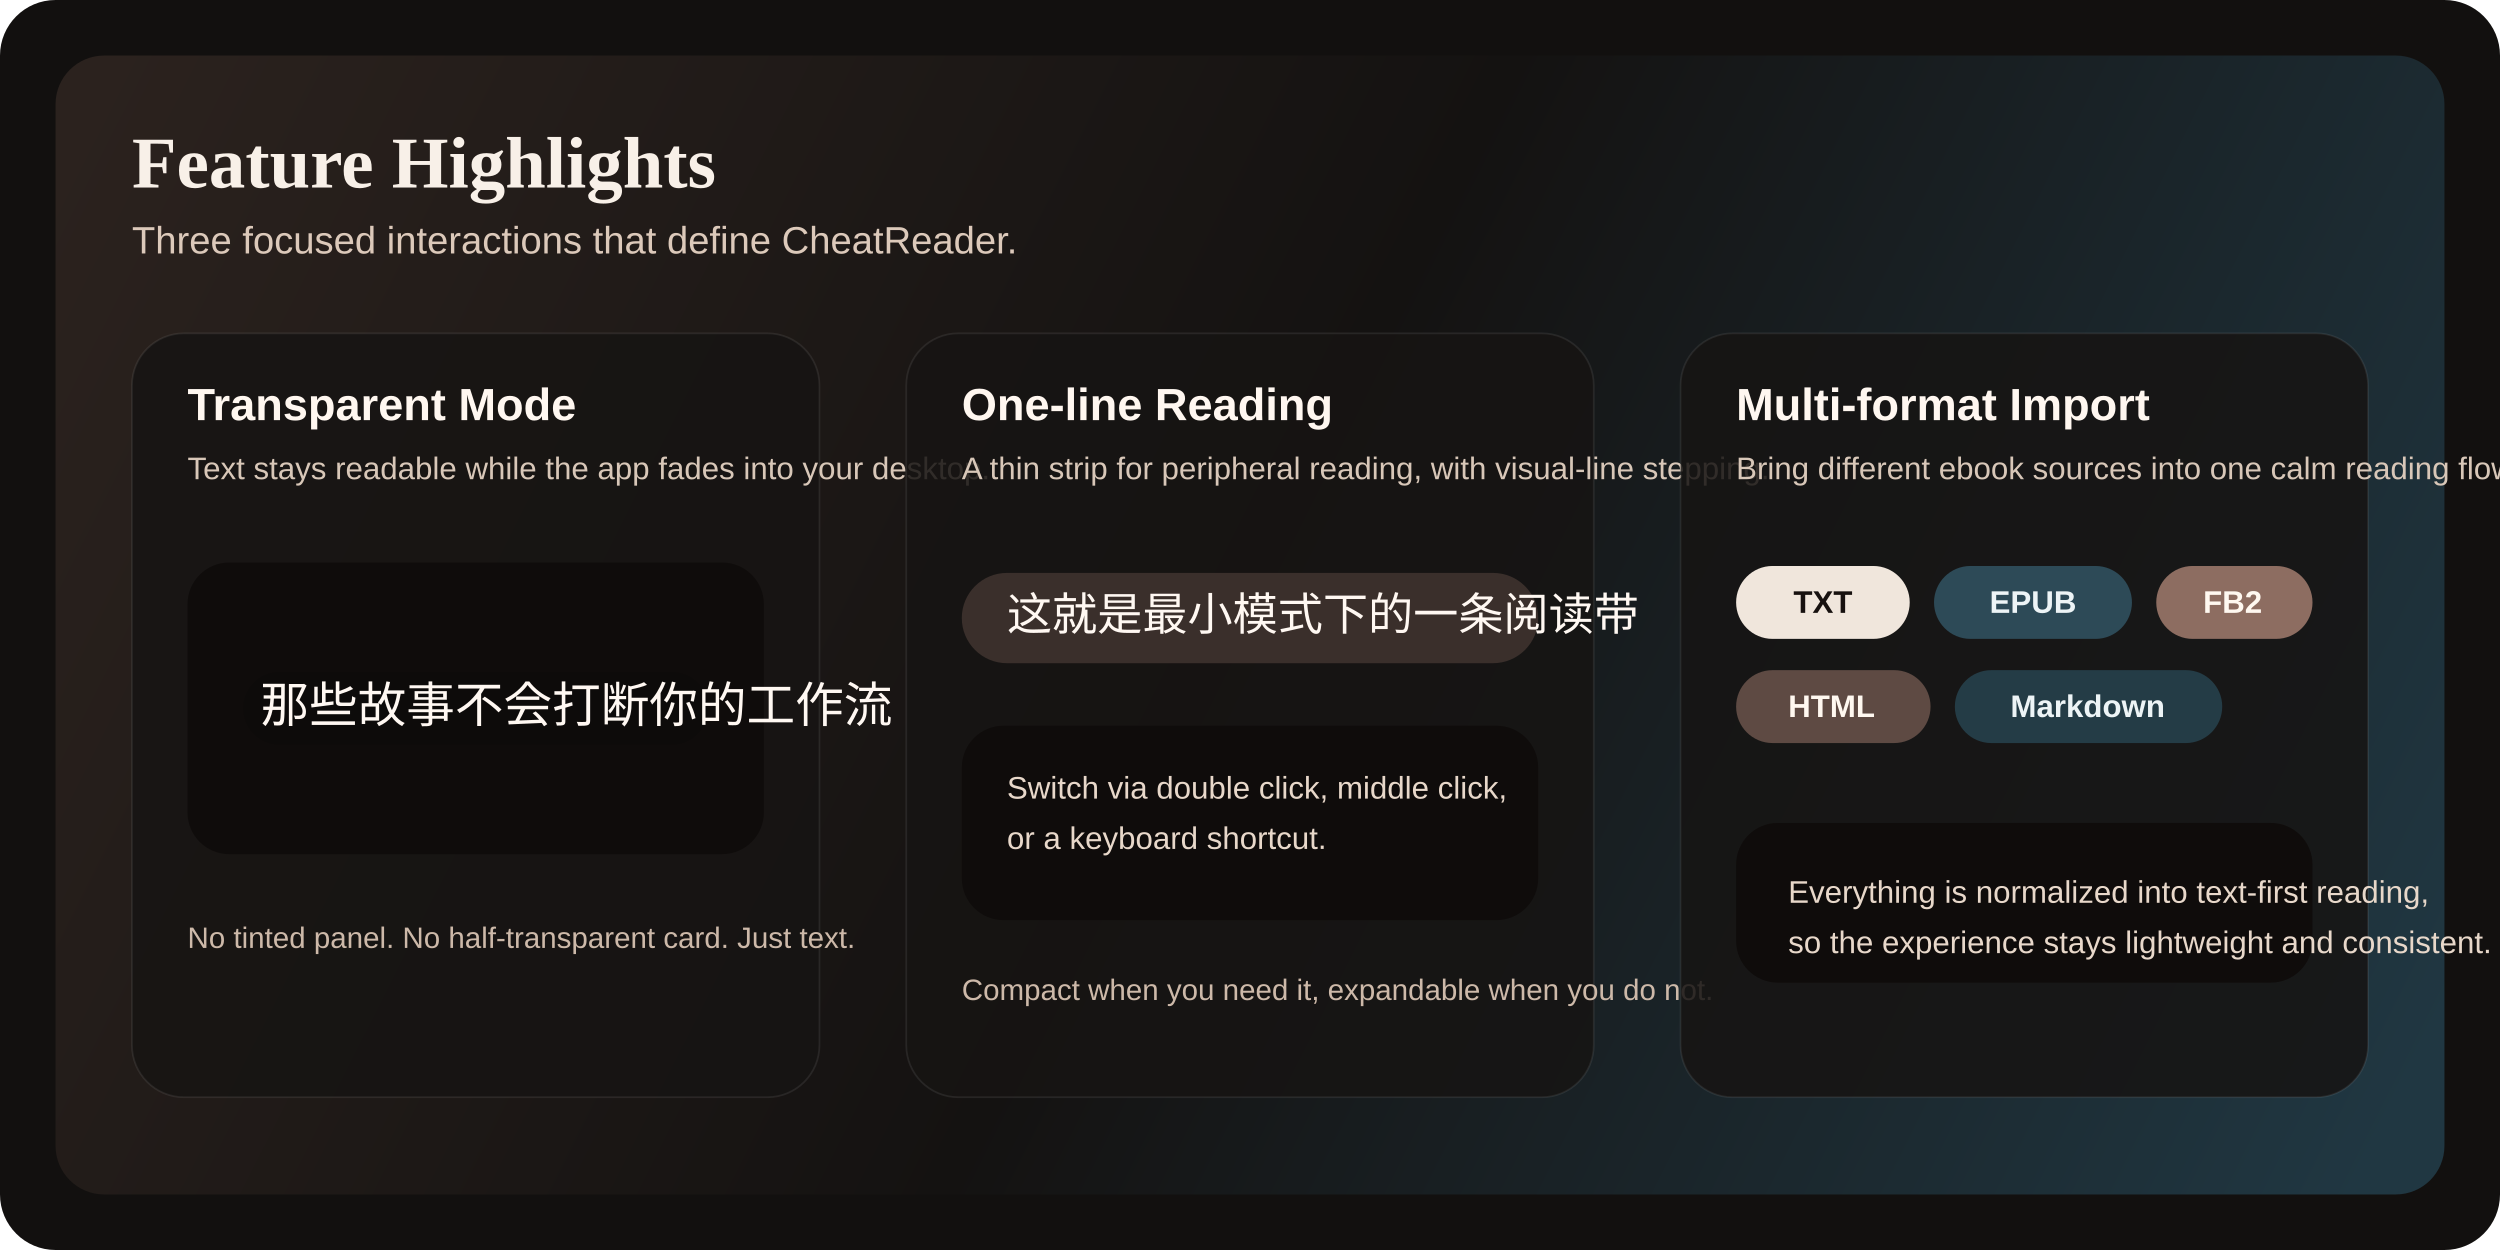
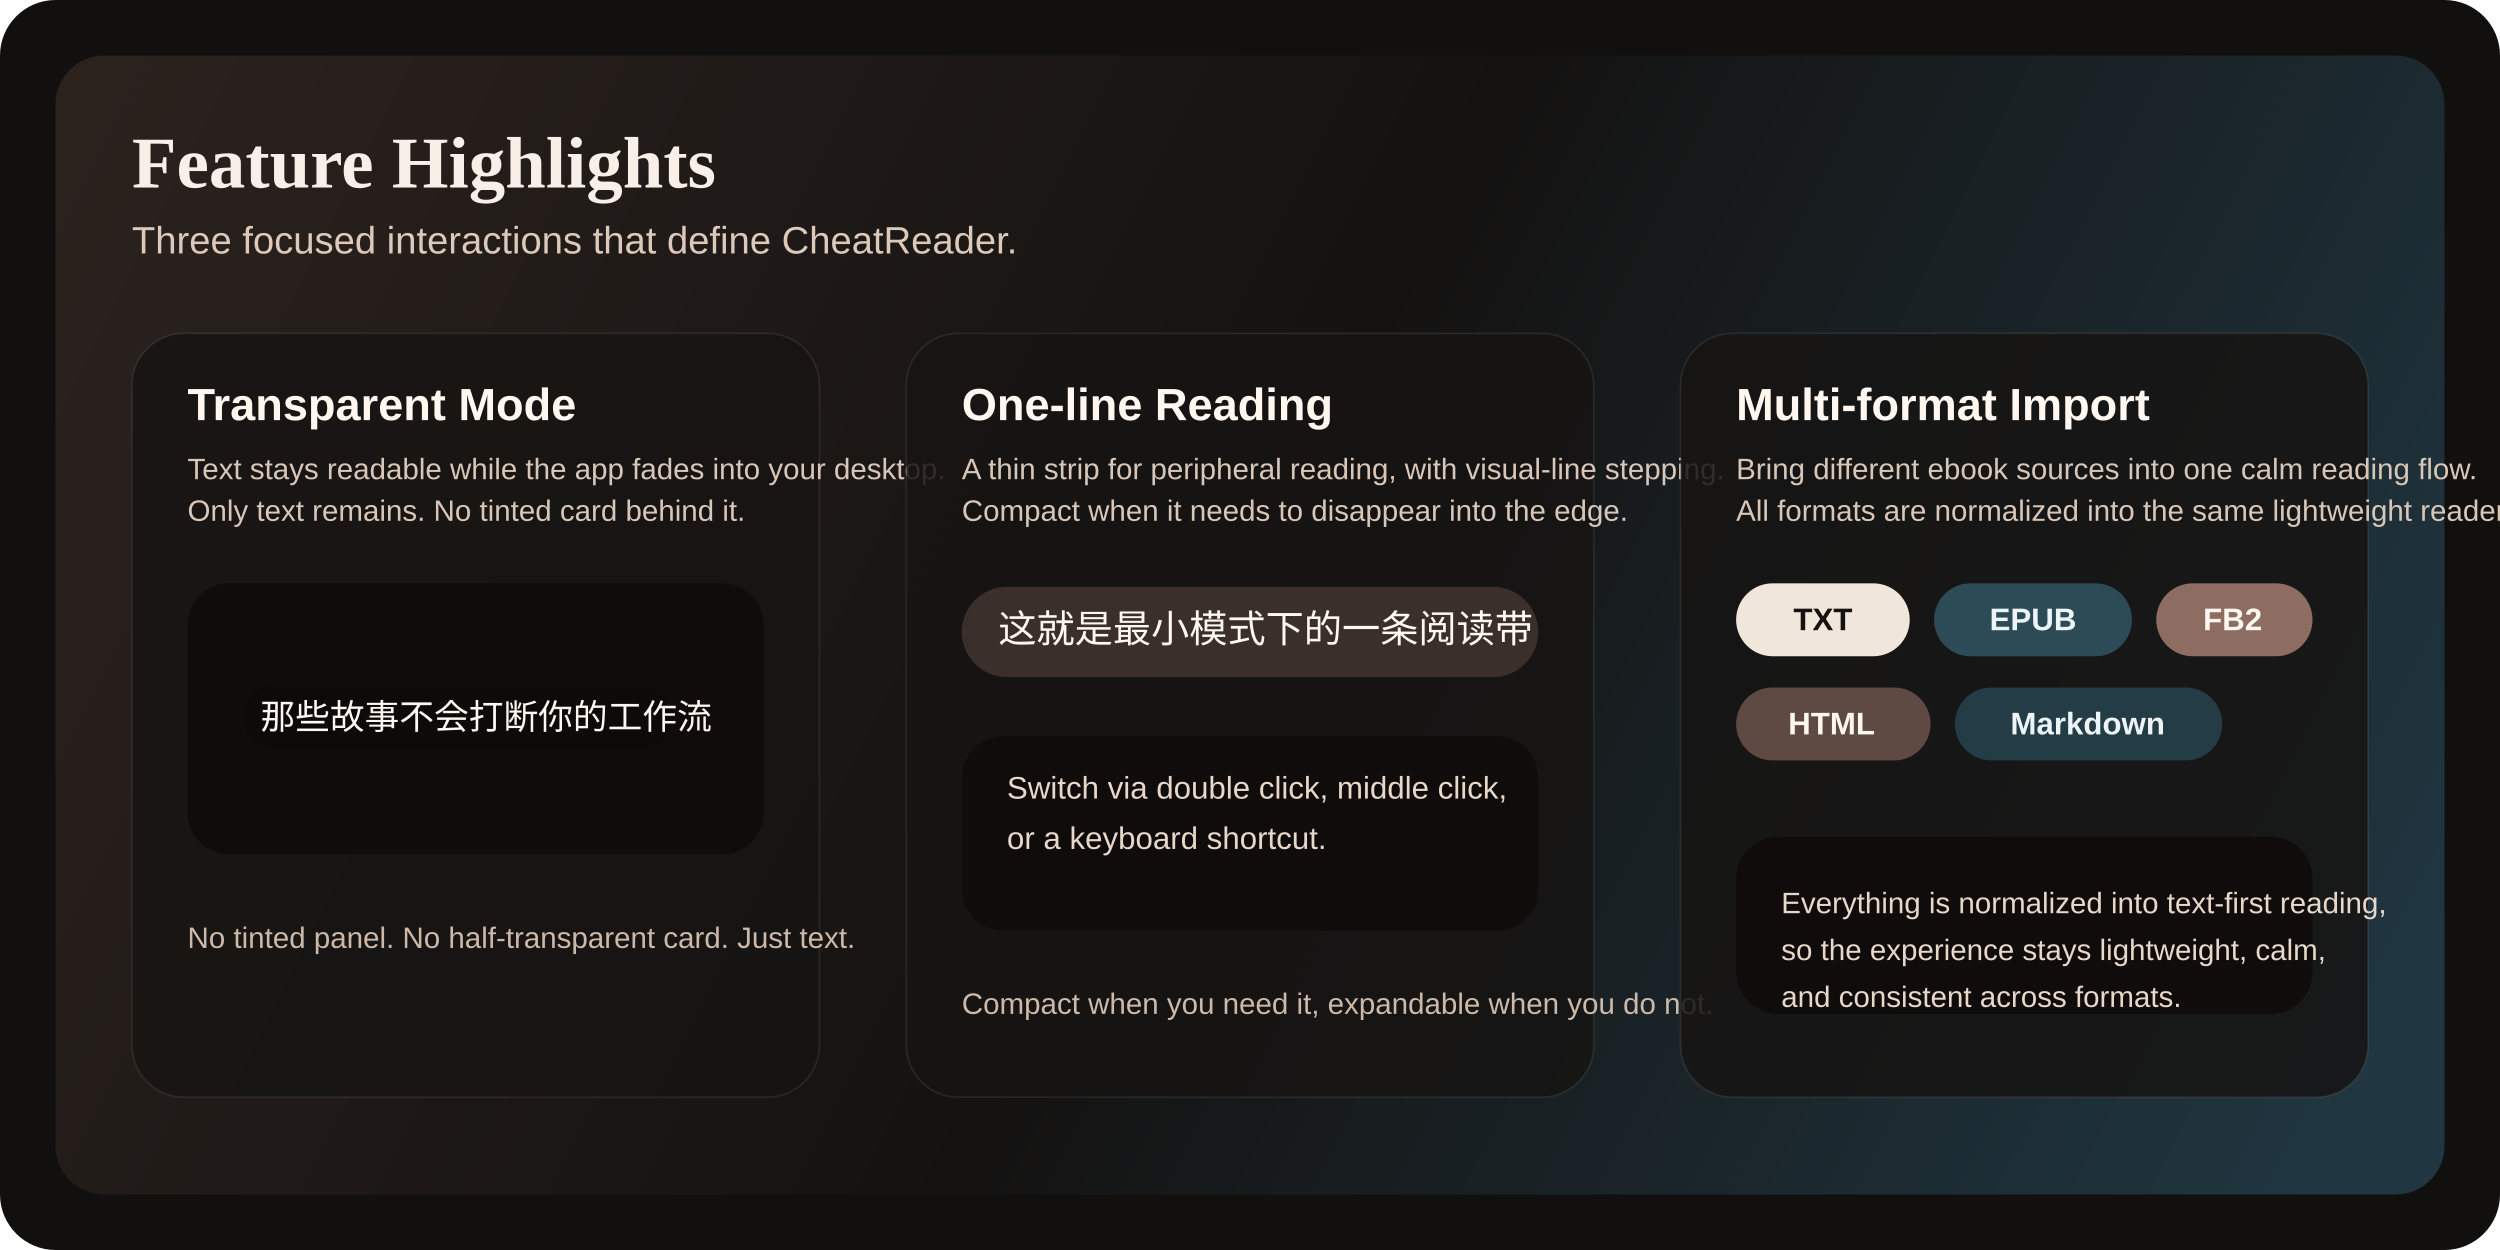
<svg xmlns="http://www.w3.org/2000/svg" width="1440" height="720" viewBox="0 0 1440 720" fill="none">
  <rect width="1440" height="720" rx="32" fill="#12100F" />
  <rect x="32" y="32" width="1376" height="656" rx="28" fill="url(#bg)" />
  <text x="76" y="108" fill="#F8F0E8" font-family="Georgia, 'Times New Roman', serif" font-size="42" font-weight="700">Feature Highlights</text>
  <text x="76" y="146" fill="#DCC9BA" font-family="Arial, sans-serif" font-size="22">Three focused interactions that define CheatReader.</text>
  <rect x="76" y="192" width="396" height="440" rx="30" fill="#171413" fill-opacity="0.86" stroke="rgba(255,255,255,0.08)" />
  <text x="108" y="242" fill="#FFF7F0" font-family="Arial, sans-serif" font-size="26" font-weight="700">Transparent Mode</text>
-   <text x="108" y="276" fill="#D8C7B8" font-family="Arial, sans-serif" font-size="18">Text stays readable while the app fades into your desktop.</text>
-   <rect x="108" y="324" width="332" height="168" rx="24" fill="#0F0C0B" />
-   <rect x="140" y="387" width="268" height="42" rx="21" fill="#000000" fill-opacity="0.12" />
-   <text x="150" y="416" fill="#FFF8F2" font-family="Georgia, 'Times New Roman', serif" font-size="28">那些故事不会打断你的工作流</text>
+   <text x="108" y="276" fill="#D8C7B8" font-family="Arial, sans-serif" font-size="17">Text stays readable while the app fades into your desktop.</text>
+   <text x="108" y="300" fill="#D8C7B8" font-family="Arial, sans-serif" font-size="17">Only text remains. No tinted card behind it.</text>
+   <rect x="108" y="336" width="332" height="156" rx="24" fill="#0F0C0B" />
+   <rect x="140" y="395" width="248" height="36" rx="18" fill="#000000" fill-opacity="0.12" />
+   <text x="150" y="420" fill="#FFF8F2" font-family="Georgia, 'Times New Roman', serif" font-size="20">那些故事不会打断你的工作流</text>
  <text x="108" y="546" fill="#CDB9A9" font-family="Arial, sans-serif" font-size="17">No tinted panel. No half-transparent card. Just text.</text>
  <rect x="522" y="192" width="396" height="440" rx="30" fill="#171413" fill-opacity="0.86" stroke="rgba(255,255,255,0.08)" />
  <text x="554" y="242" fill="#FFF7F0" font-family="Arial, sans-serif" font-size="26" font-weight="700">One-line Reading</text>
-   <text x="554" y="276" fill="#D8C7B8" font-family="Arial, sans-serif" font-size="18">A thin strip for peripheral reading, with visual-line stepping.</text>
-   <rect x="554" y="330" width="332" height="52" rx="26" fill="#3A2F2B" />
-   <text x="580" y="363" fill="#FFF8F2" font-family="Georgia, 'Times New Roman', serif" font-size="26">这就是最小模式下的一条阅读带</text>
-   <rect x="554" y="418" width="332" height="112" rx="24" fill="#0F0C0B" />
+   <text x="554" y="276" fill="#D8C7B8" font-family="Arial, sans-serif" font-size="17">A thin strip for peripheral reading, with visual-line stepping.</text>
+   <text x="554" y="300" fill="#D8C7B8" font-family="Arial, sans-serif" font-size="17">Compact when it needs to disappear into the edge.</text>
+   <rect x="554" y="338" width="332" height="52" rx="26" fill="#3A2F2B" />
+   <text x="575" y="370" fill="#FFF8F2" font-family="Georgia, 'Times New Roman', serif" font-size="22">这就是最小模式下的一条阅读带</text>
+   <rect x="554" y="424" width="332" height="112" rx="24" fill="#0F0C0B" />
  <text x="580" y="460" fill="#E8D8CA" font-family="Arial, sans-serif" font-size="18">Switch via double click, middle click,</text>
  <text x="580" y="489" fill="#E8D8CA" font-family="Arial, sans-serif" font-size="18">or a keyboard shortcut.</text>
-   <text x="554" y="576" fill="#CDB9A9" font-family="Arial, sans-serif" font-size="17">Compact when you need it, expandable when you do not.</text>
+   <text x="554" y="584" fill="#CDB9A9" font-family="Arial, sans-serif" font-size="17">Compact when you need it, expandable when you do not.</text>
  <rect x="968" y="192" width="396" height="440" rx="30" fill="#171413" fill-opacity="0.86" stroke="rgba(255,255,255,0.08)" />
  <text x="1000" y="242" fill="#FFF7F0" font-family="Arial, sans-serif" font-size="26" font-weight="700">Multi-format Import</text>
-   <text x="1000" y="276" fill="#D8C7B8" font-family="Arial, sans-serif" font-size="18">Bring different ebook sources into one calm reading flow.</text>
-   <rect x="1000" y="326" width="100" height="42" rx="21" fill="#F0E6DC" />
-   <text x="1033" y="353" fill="#17110F" font-family="Arial, sans-serif" font-size="18" font-weight="700">TXT</text>
-   <rect x="1114" y="326" width="114" height="42" rx="21" fill="#2D4A57" />
-   <text x="1146" y="353" fill="#EDF4F6" font-family="Arial, sans-serif" font-size="18" font-weight="700">EPUB</text>
-   <rect x="1242" y="326" width="90" height="42" rx="21" fill="#8D6D61" />
-   <text x="1269" y="353" fill="#FFF8F0" font-family="Arial, sans-serif" font-size="18" font-weight="700">FB2</text>
-   <rect x="1000" y="386" width="112" height="42" rx="21" fill="#5E4A43" />
-   <text x="1030" y="413" fill="#FFF8F0" font-family="Arial, sans-serif" font-size="18" font-weight="700">HTML</text>
-   <rect x="1126" y="386" width="154" height="42" rx="21" fill="#243C46" />
-   <text x="1158" y="413" fill="#EDF4F6" font-family="Arial, sans-serif" font-size="18" font-weight="700">Markdown</text>
-   <rect x="1000" y="474" width="332" height="92" rx="24" fill="#0F0C0B" />
-   <text x="1030" y="520" fill="#E8D8CA" font-family="Arial, sans-serif" font-size="18">Everything is normalized into text-first reading,</text>
-   <text x="1030" y="549" fill="#E8D8CA" font-family="Arial, sans-serif" font-size="18">so the experience stays lightweight and consistent.</text>
+   <text x="1000" y="276" fill="#D8C7B8" font-family="Arial, sans-serif" font-size="17">Bring different ebook sources into one calm reading flow.</text>
+   <text x="1000" y="300" fill="#D8C7B8" font-family="Arial, sans-serif" font-size="17">All formats are normalized into the same lightweight reader.</text>
+   <rect x="1000" y="336" width="100" height="42" rx="21" fill="#F0E6DC" />
+   <text x="1033" y="363" fill="#17110F" font-family="Arial, sans-serif" font-size="18" font-weight="700">TXT</text>
+   <rect x="1114" y="336" width="114" height="42" rx="21" fill="#2D4A57" />
+   <text x="1146" y="363" fill="#EDF4F6" font-family="Arial, sans-serif" font-size="18" font-weight="700">EPUB</text>
+   <rect x="1242" y="336" width="90" height="42" rx="21" fill="#8D6D61" />
+   <text x="1269" y="363" fill="#FFF8F0" font-family="Arial, sans-serif" font-size="18" font-weight="700">FB2</text>
+   <rect x="1000" y="396" width="112" height="42" rx="21" fill="#5E4A43" />
+   <text x="1030" y="423" fill="#FFF8F0" font-family="Arial, sans-serif" font-size="18" font-weight="700">HTML</text>
+   <rect x="1126" y="396" width="154" height="42" rx="21" fill="#243C46" />
+   <text x="1158" y="423" fill="#EDF4F6" font-family="Arial, sans-serif" font-size="18" font-weight="700">Markdown</text>
+   <rect x="1000" y="482" width="332" height="102" rx="24" fill="#0F0C0B" />
+   <text x="1026" y="526" fill="#E8D8CA" font-family="Arial, sans-serif" font-size="17">Everything is normalized into text-first reading,</text>
+   <text x="1026" y="553" fill="#E8D8CA" font-family="Arial, sans-serif" font-size="17">so the experience stays lightweight, calm,</text>
+   <text x="1026" y="580" fill="#E8D8CA" font-family="Arial, sans-serif" font-size="17">and consistent across formats.</text>
  <defs>
    <linearGradient id="bg" x1="68" y1="20" x2="1365" y2="673" gradientUnits="userSpaceOnUse">
      <stop stop-color="#2B221E" />
      <stop offset="0.5" stop-color="#141211" />
      <stop offset="1" stop-color="#203742" />
    </linearGradient>
  </defs>
</svg>
